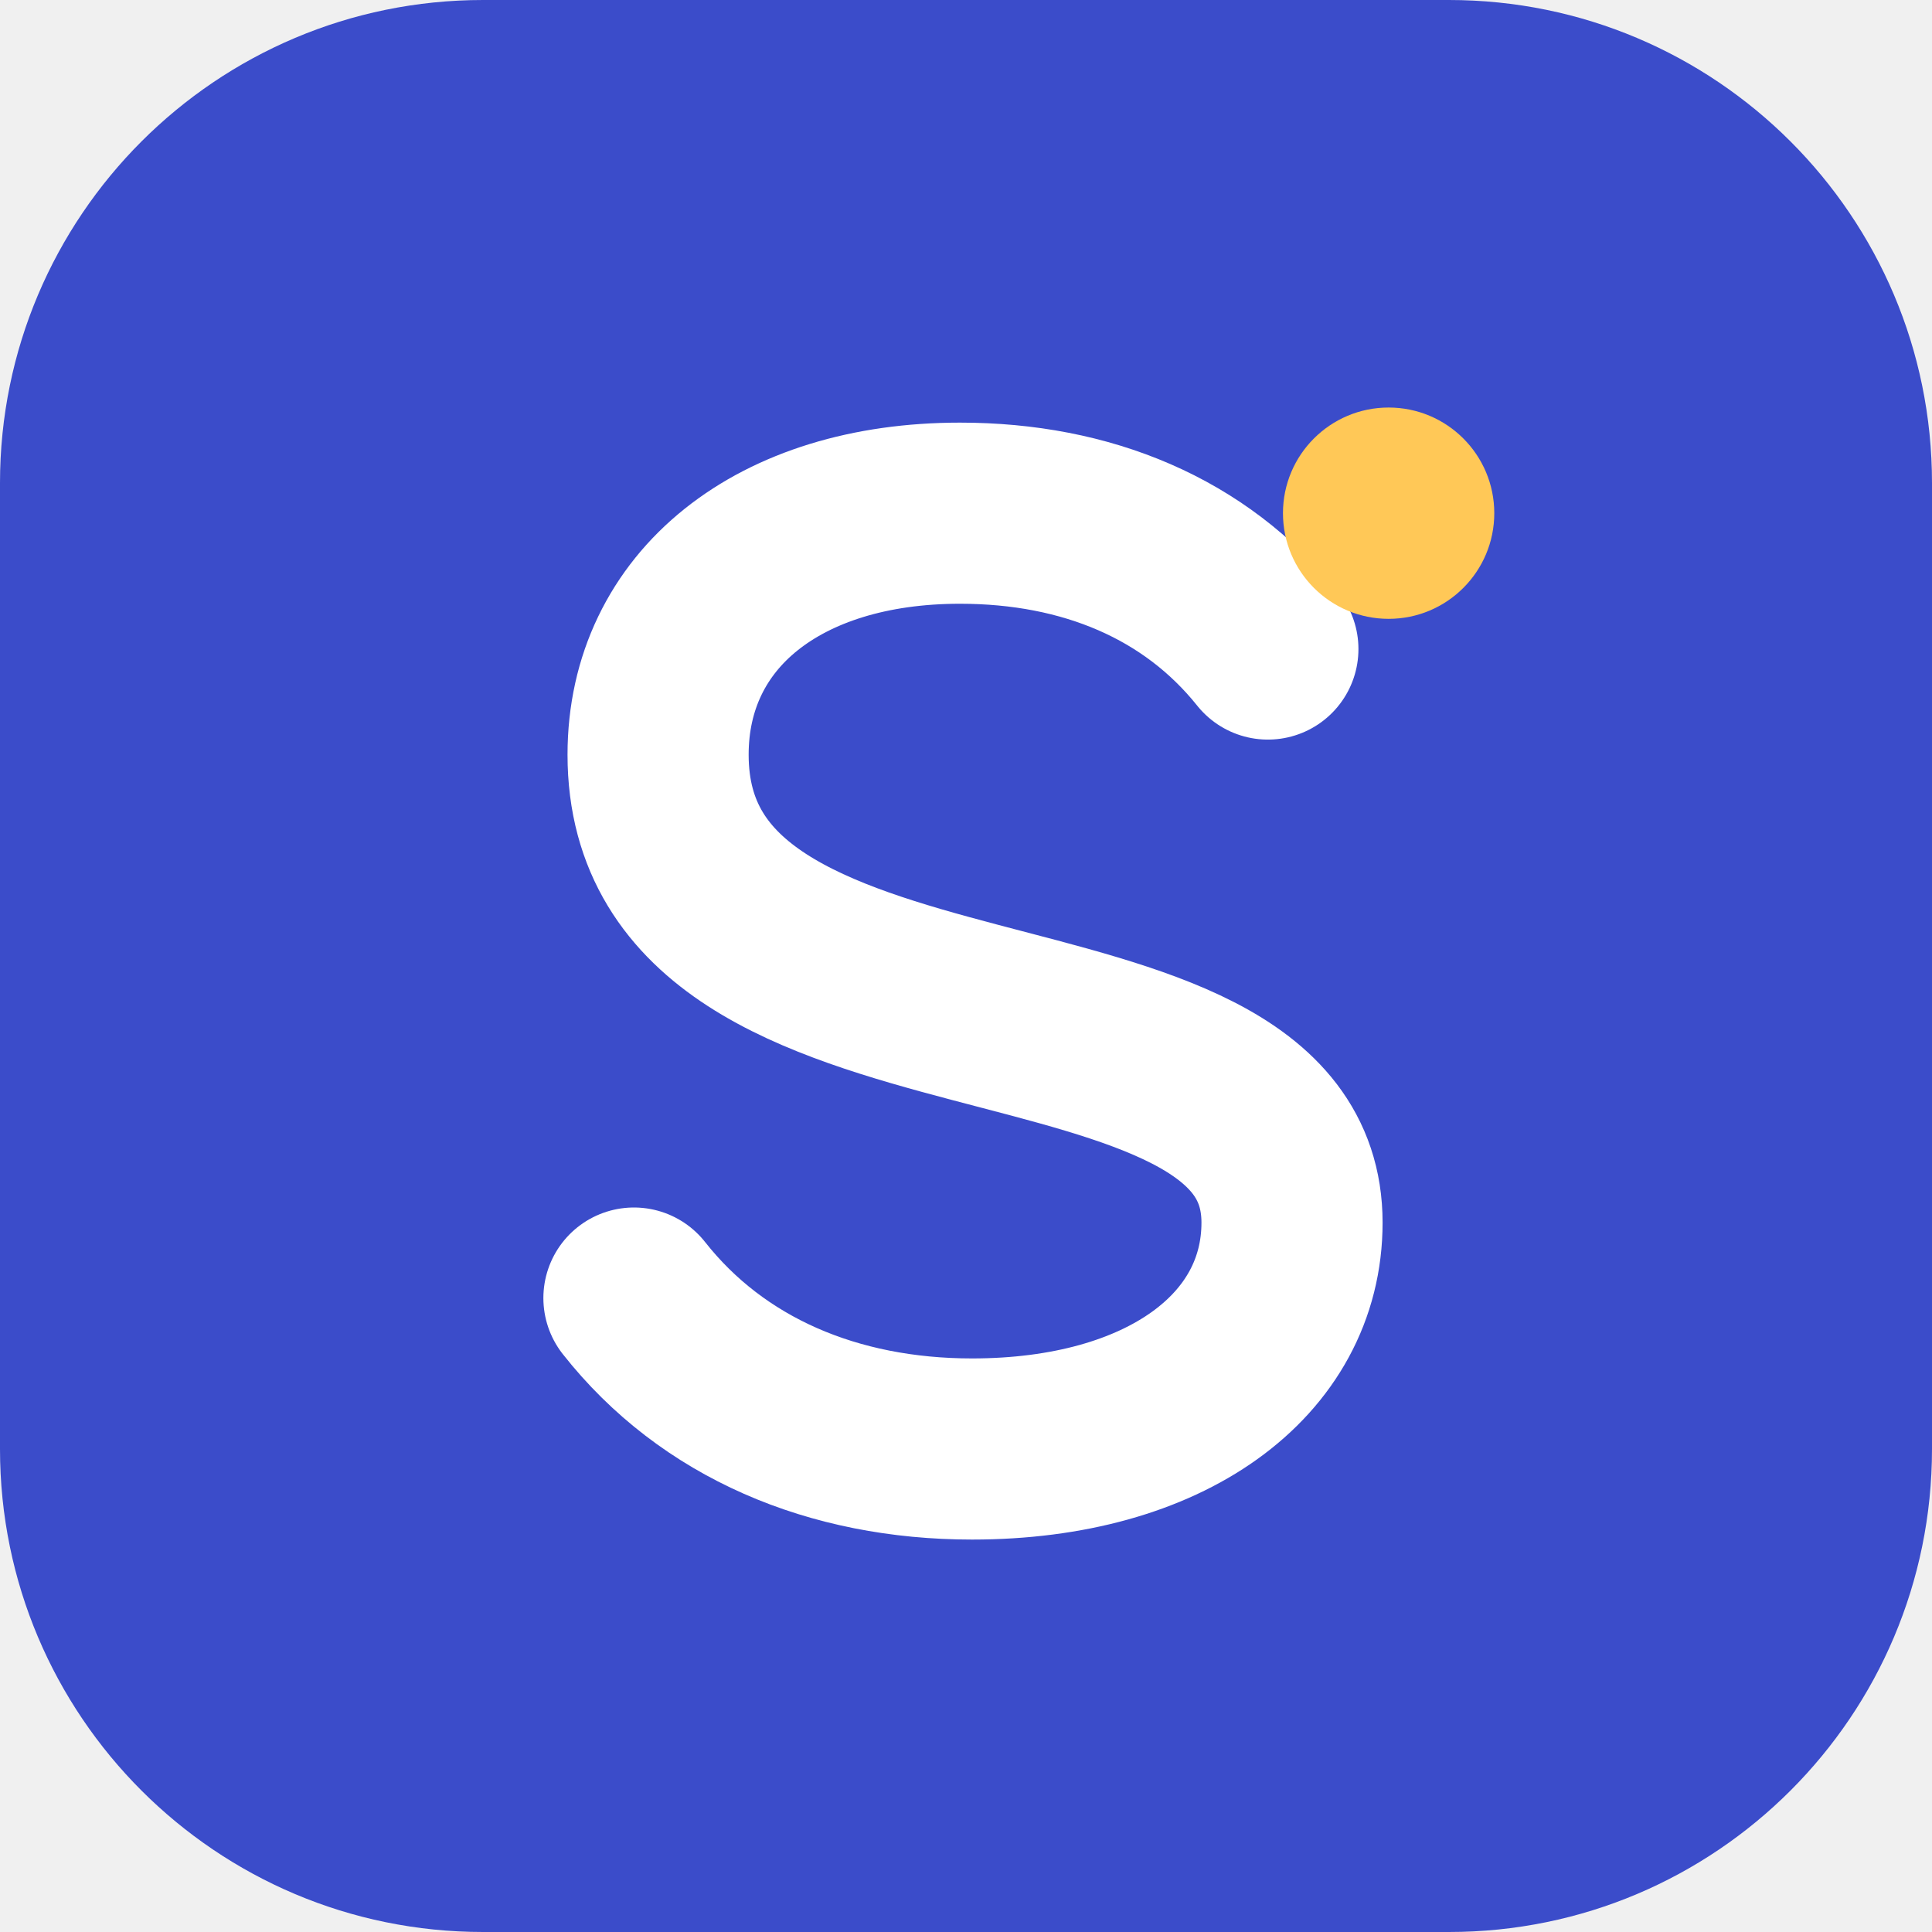
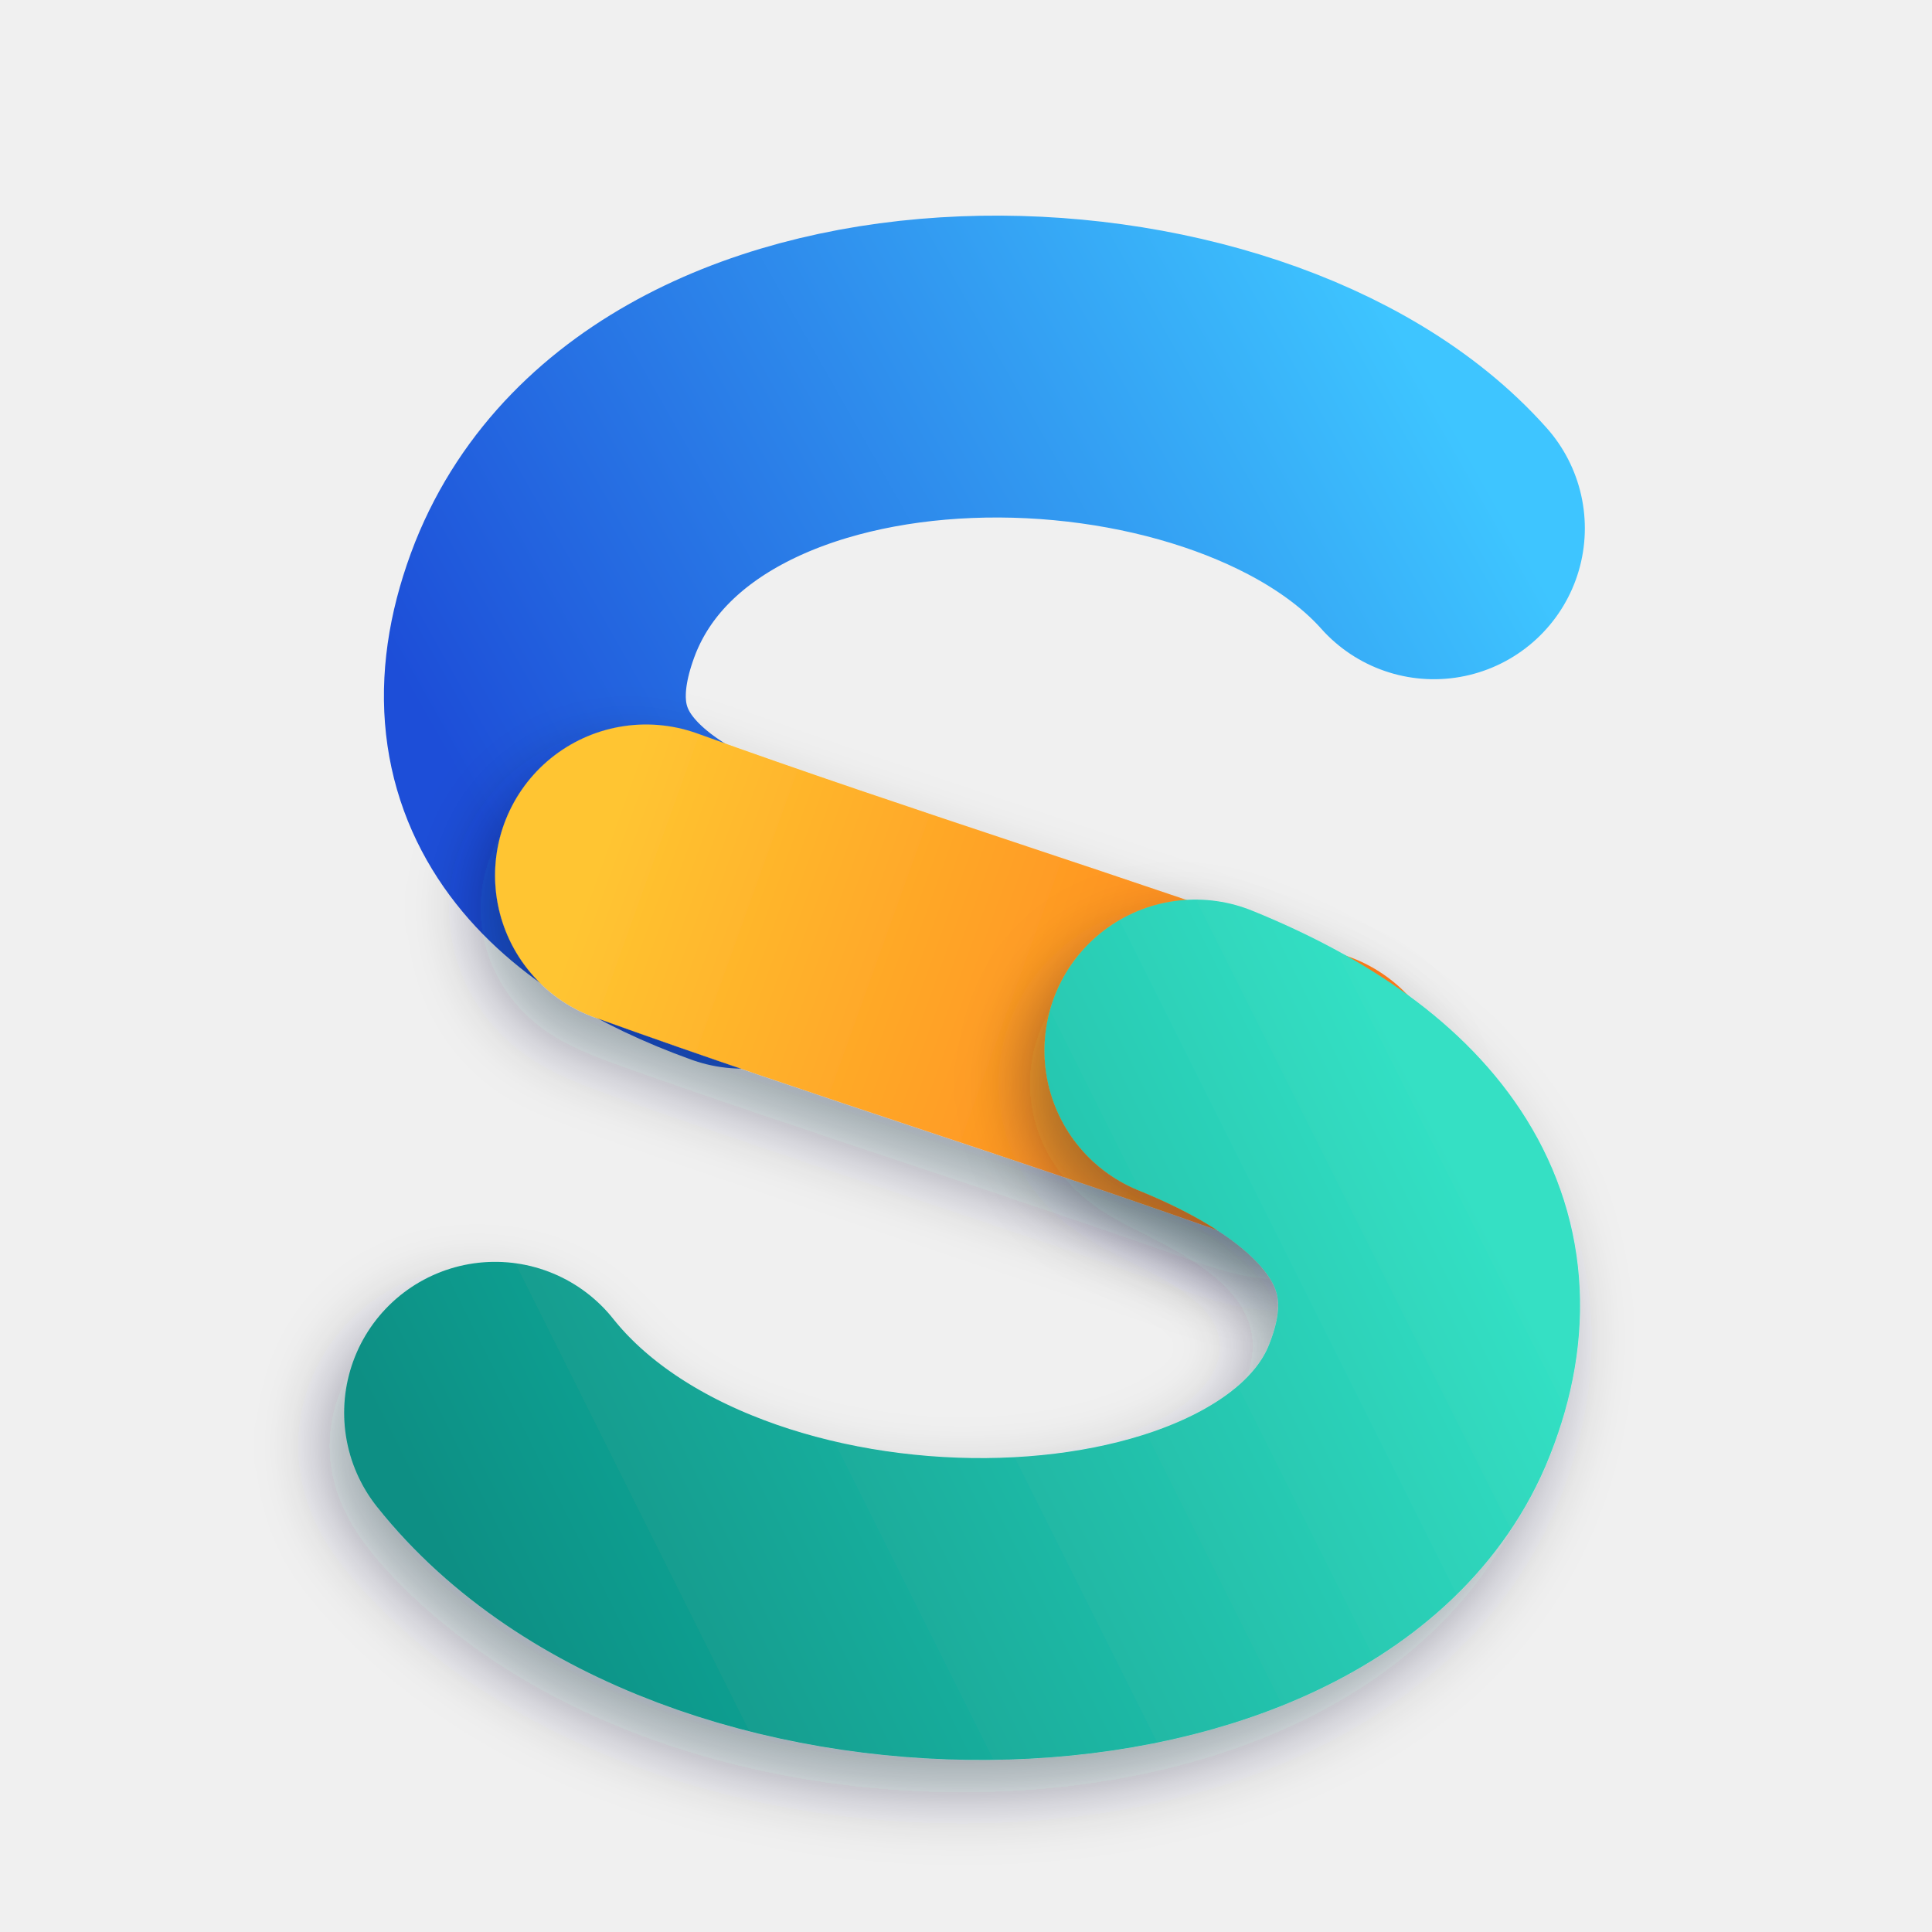
<svg xmlns="http://www.w3.org/2000/svg" viewBox="0 0 64 64" role="img" aria-label="SONU">
-   <rect width="64" height="64" rx="16" fill="#3b4cca" />
-   <path d="M42 21.5c-2.4-3-6-4.5-10.2-4.5-6 0-10 3.2-10 8 0 11 21 6.6 21 15.5 0 4.4-4.2 7.5-10.6 7.5-4.6 0-8.6-1.7-11.2-5" fill="none" stroke="#fff" stroke-width="6" stroke-linecap="round" />
-   <circle cx="46" cy="17" r="3.5" fill="#ffc857" />
+   <defs>
+     <linearGradient id="sB" x1="47" y1="12" x2="17" y2="29" gradientUnits="userSpaceOnUse">
+       <stop offset="0" stop-color="#3EC5FF" />
+       <stop offset="1" stop-color="#1D4ED8" />
+     </linearGradient>
+     <linearGradient id="sA" x1="20" y1="28" x2="45" y2="37" gradientUnits="userSpaceOnUse">
+       <stop offset="0" stop-color="#FFC531" />
+       <stop offset="1" stop-color="#FF7A1A" />
+     </linearGradient>
+     <linearGradient id="sT" x1="47" y1="36" x2="15" y2="52" gradientUnits="userSpaceOnUse">
+       <stop offset="0" stop-color="#34E0C4" />
+       <stop offset="1" stop-color="#0A8F84" />
+     </linearGradient>
+     <filter id="fold" filterUnits="userSpaceOnUse" x="0" y="0" width="64" height="64">
+       <feDropShadow dx="-0.6" dy="1.1" stdDeviation="1.1" flood-color="#0b1b33" flood-opacity=".35" />
+     </filter>
+   </defs>
+   <g fill="none" stroke-linecap="round" stroke-width="10">
+     <path d="M47.5 17.5 C41 10.2 22.4 9.8 18.4 19.8 C16.2 25.4 19.6 28.6 24.6 30.4" stroke="url(#sB)" />
+     <path d="M21.4 29 C28.6 31.6 35.8 33.8 43 36.4" stroke="url(#sA)" filter="url(#fold)" />
+     <path d="M39.6 34.8 C46 37.4 48.8 41.4 46.6 46.6 C42.8 55.4 23.4 55.6 16.4 46.8" stroke="url(#sT)" filter="url(#fold)" />
+   </g>
</svg>
